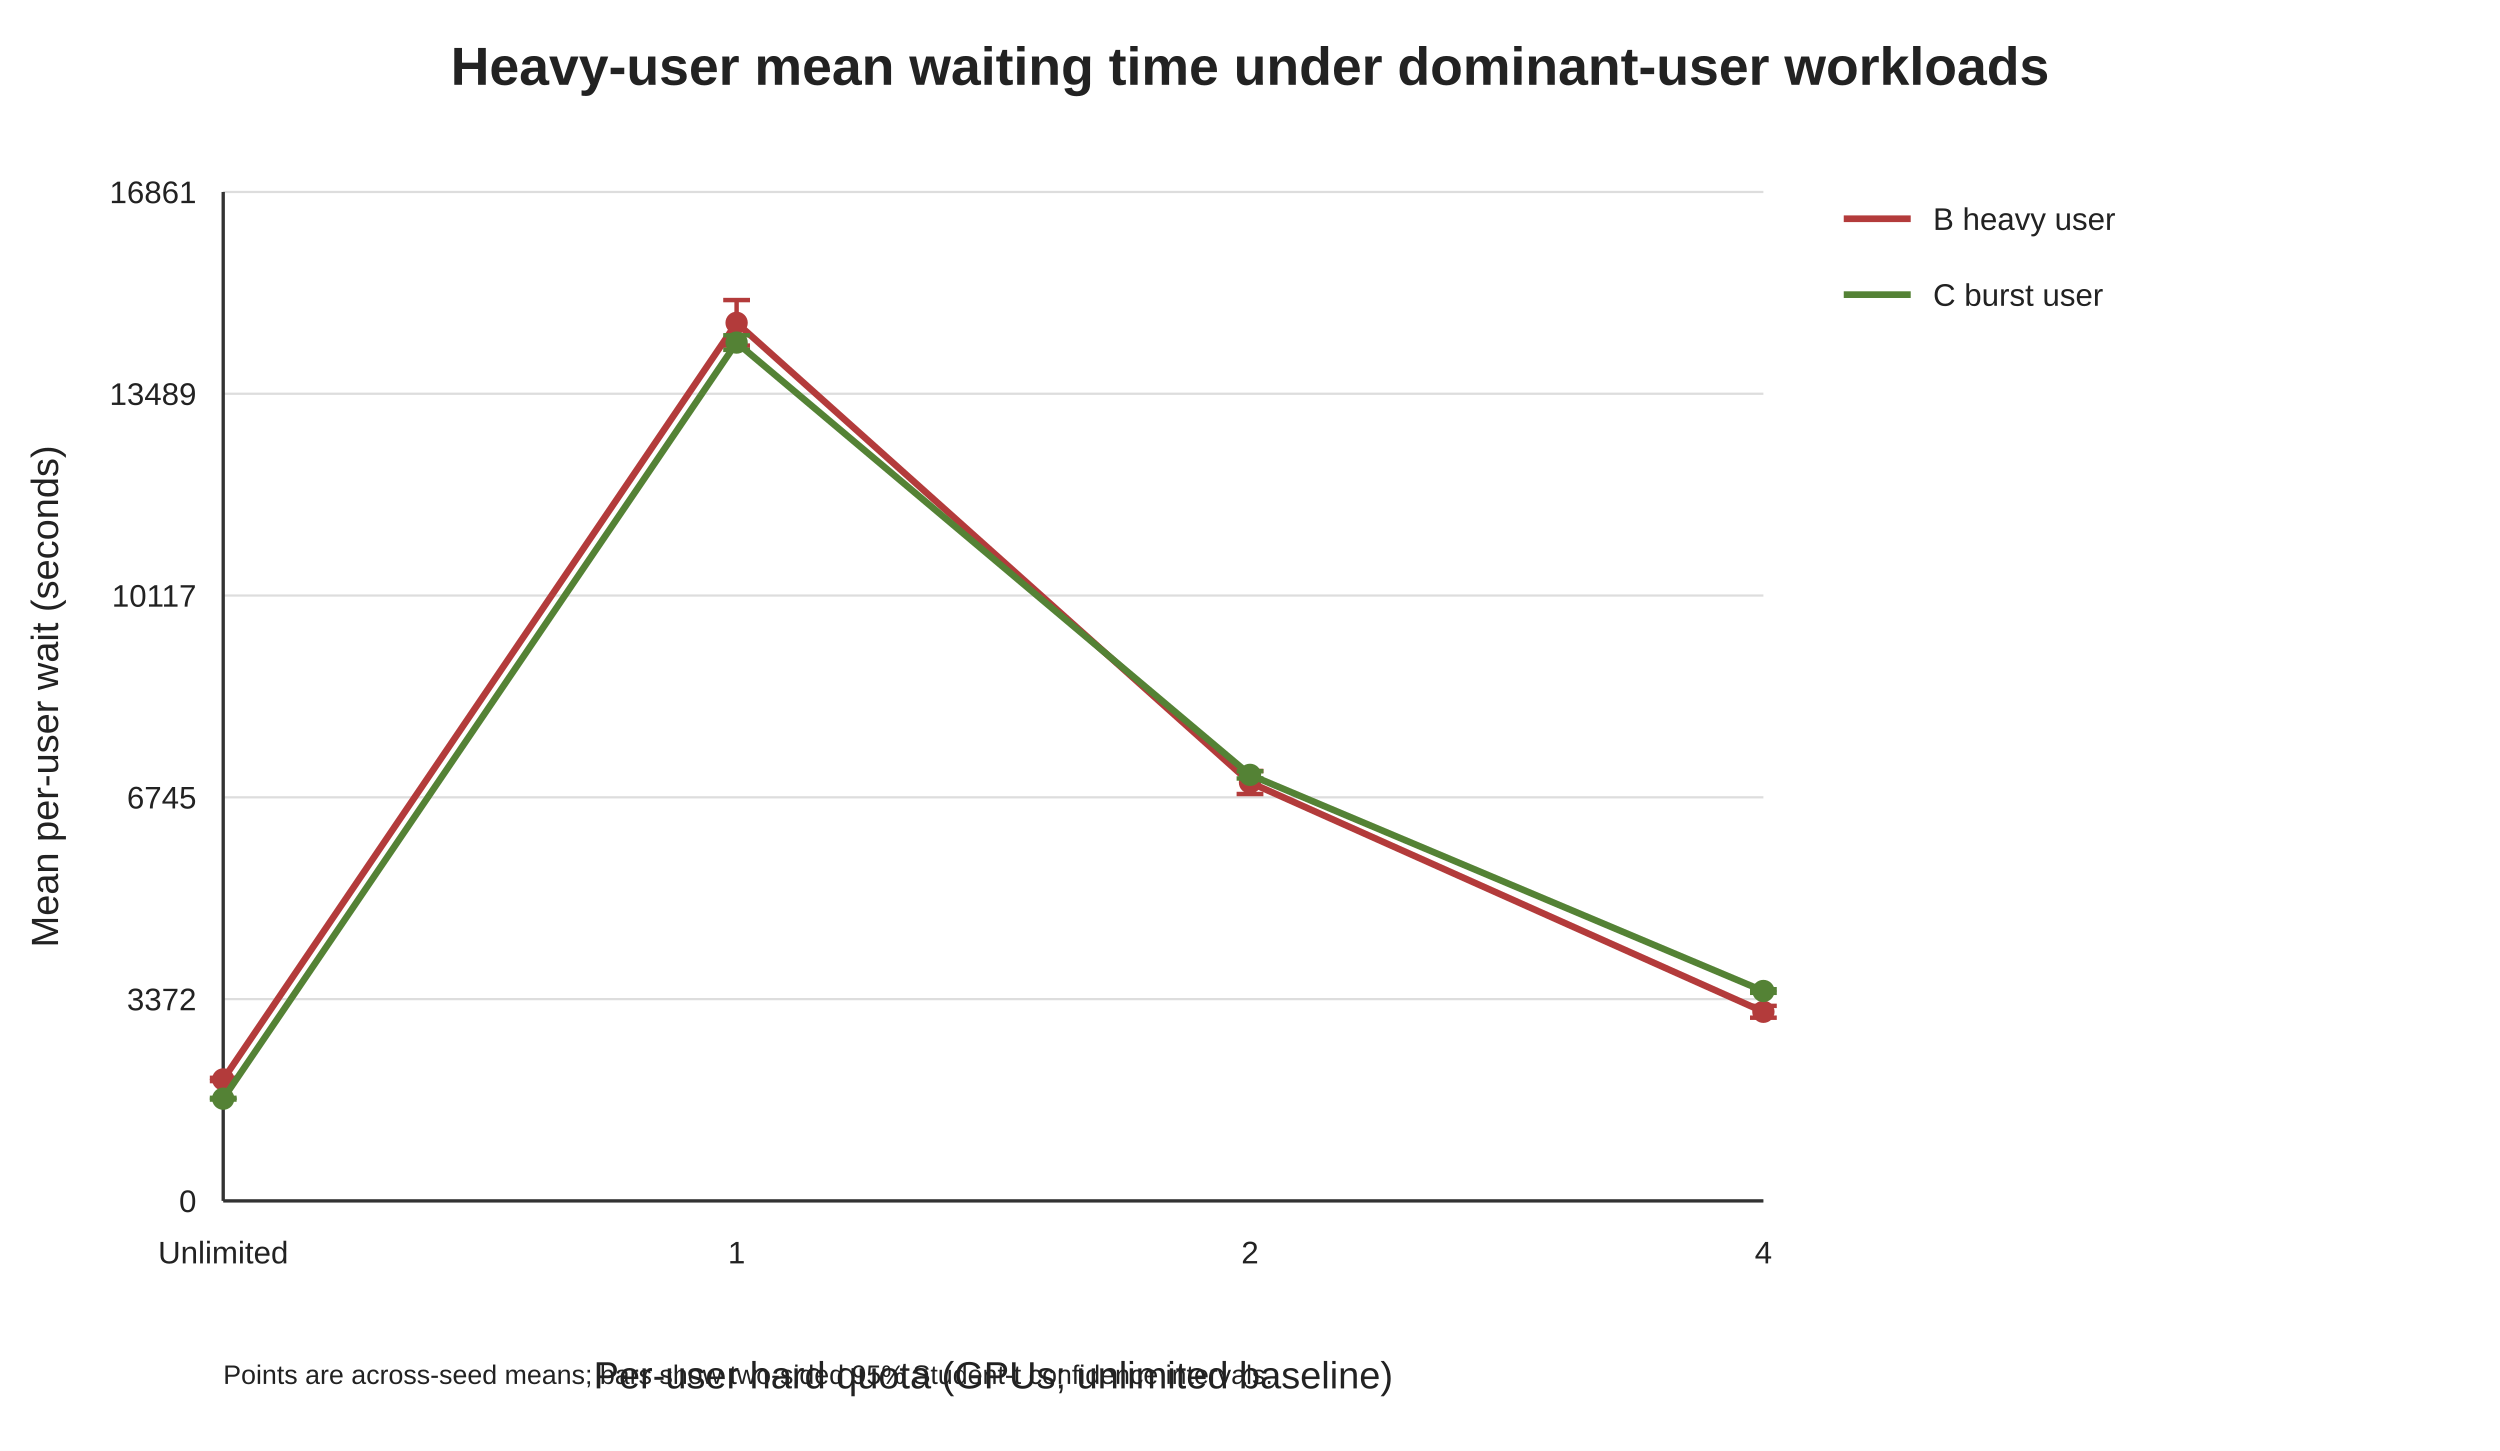
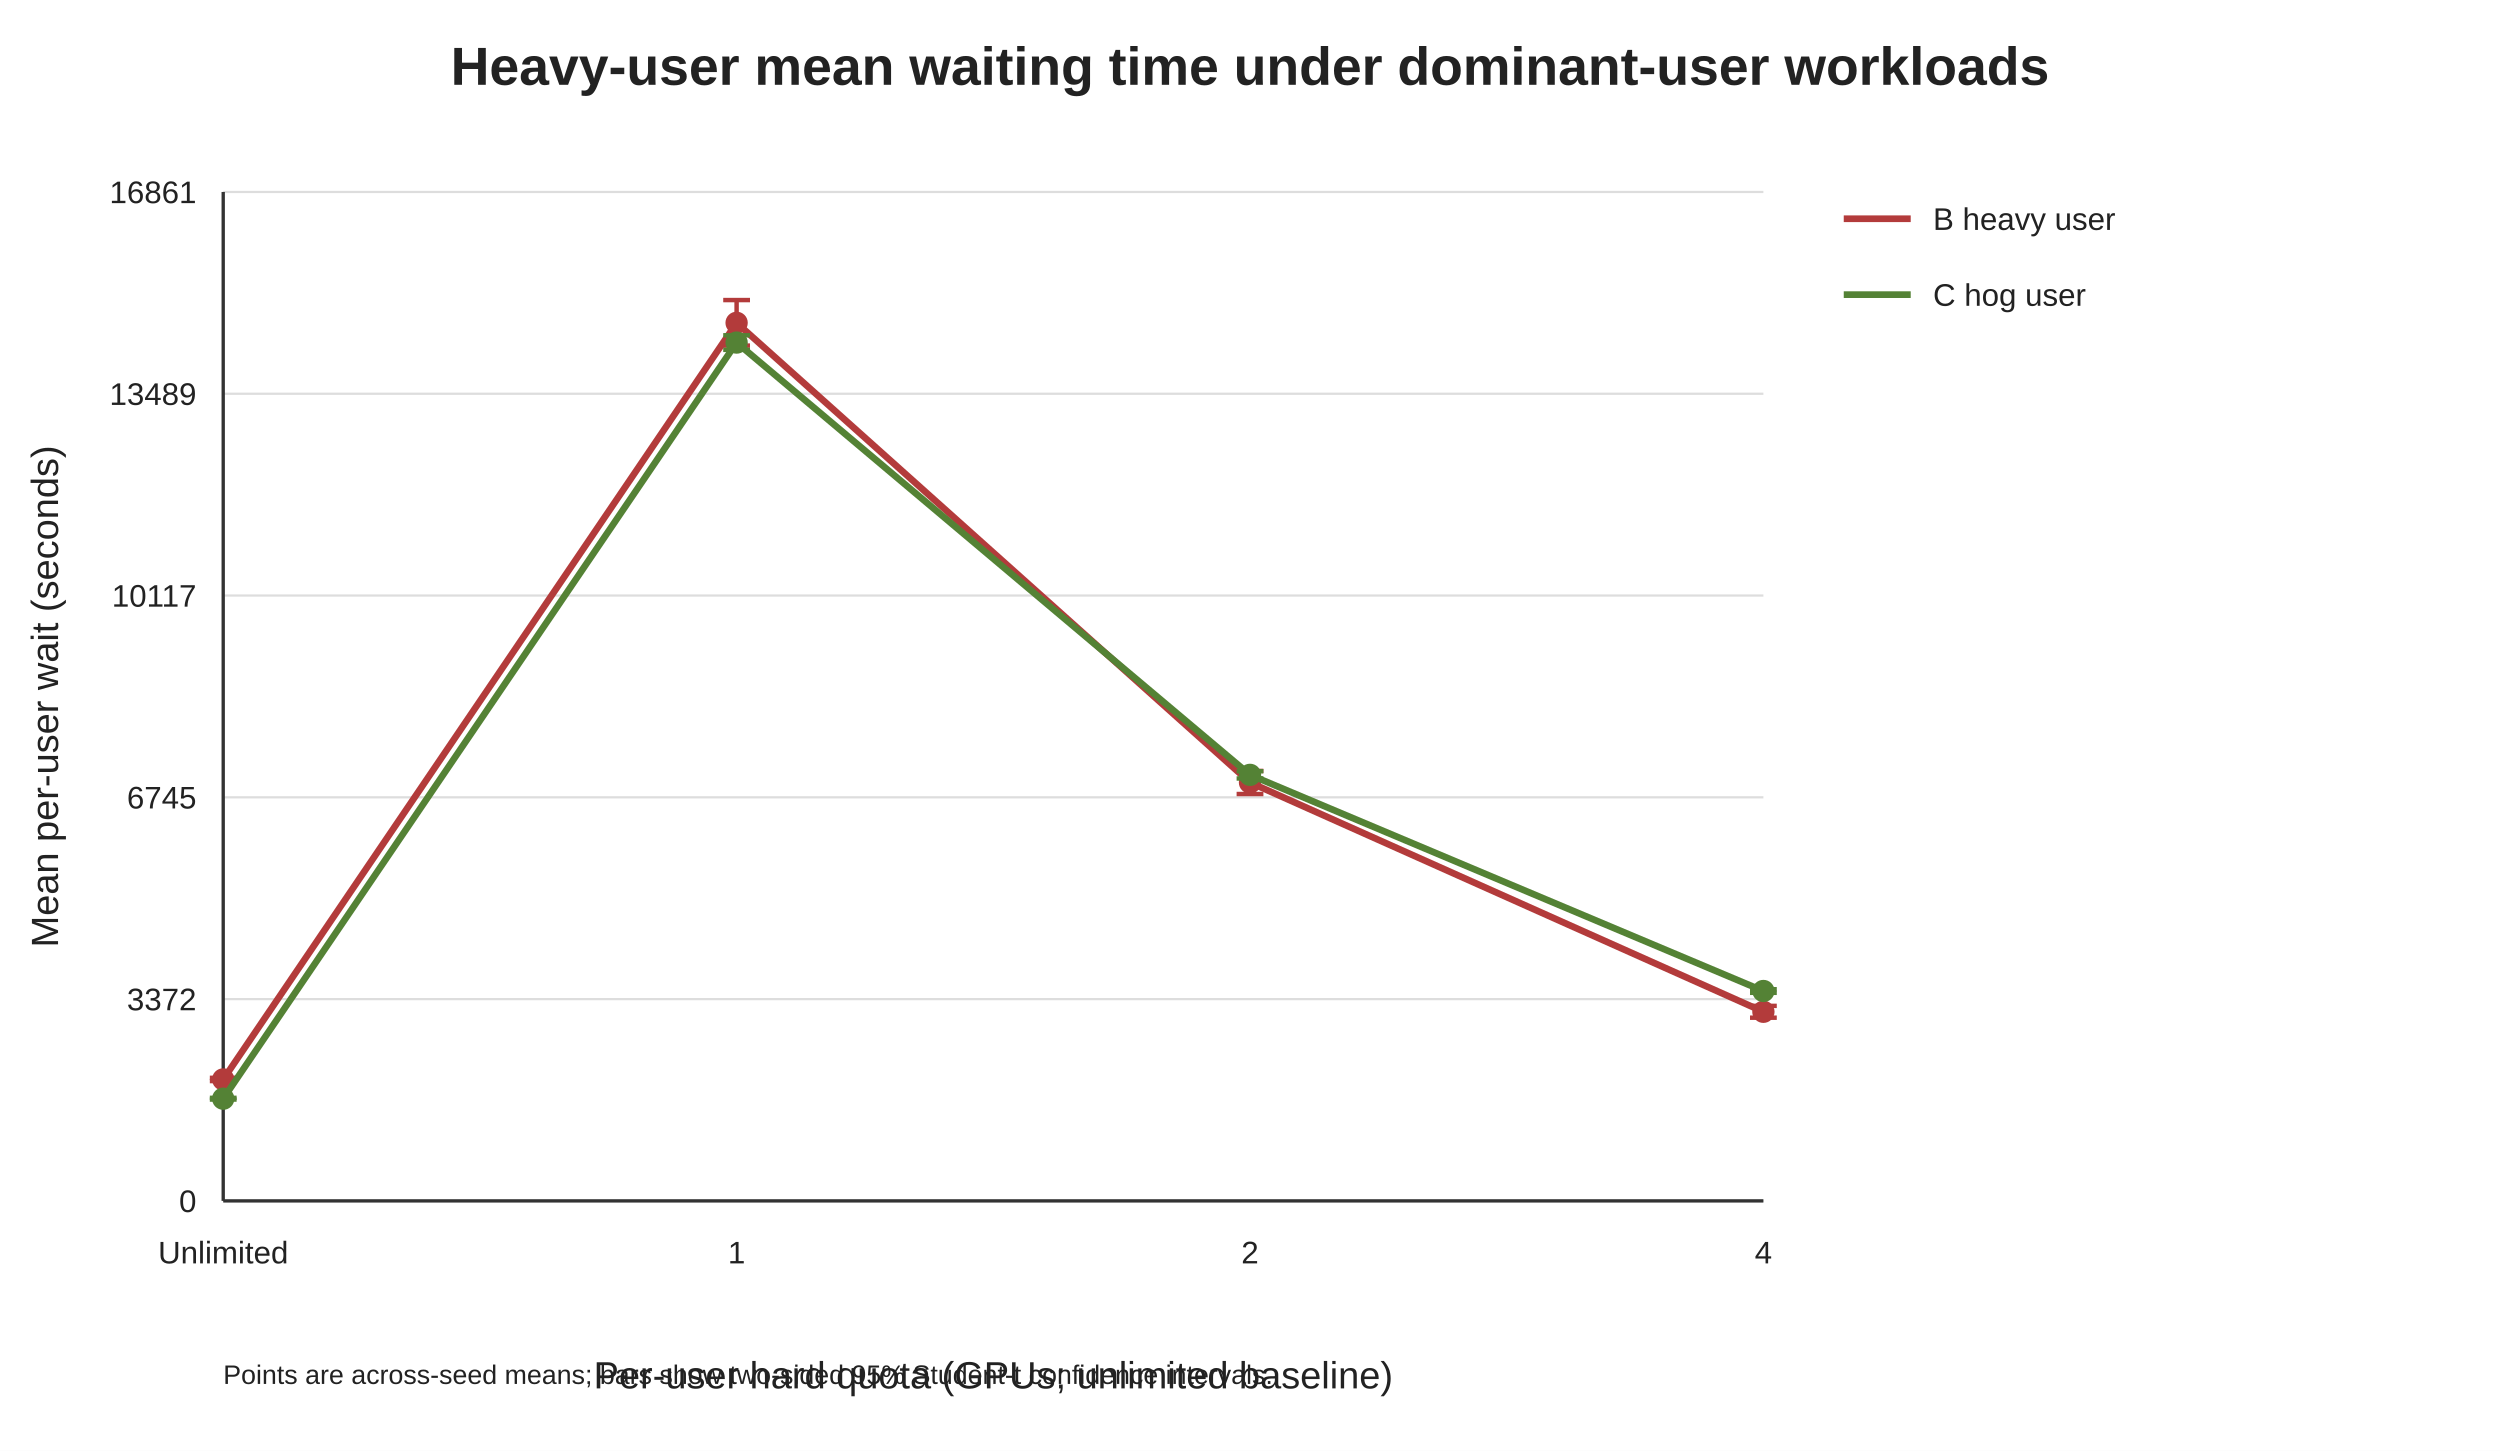
<svg xmlns="http://www.w3.org/2000/svg" width="1120" height="650" viewBox="0 0 1120 650">
  <rect width="100%" height="100%" fill="white" />
  <style>text{font-family:Arial,sans-serif;fill:#222}.grid{stroke:#ddd;stroke-width:1}.axis{stroke:#333;stroke-width:1.5}</style>
  <text x="560.0" y="38" text-anchor="middle" font-size="24" font-weight="bold">Heavy-user mean waiting time under dominant-user workloads</text>
  <line class="grid" x1="100" y1="538.00" x2="790" y2="538.00" />
  <text x="88" y="543.00" text-anchor="end" font-size="14">0</text>
  <line class="grid" x1="100" y1="447.60" x2="790" y2="447.60" />
  <text x="88" y="452.60" text-anchor="end" font-size="14">3372</text>
  <line class="grid" x1="100" y1="357.20" x2="790" y2="357.20" />
  <text x="88" y="362.20" text-anchor="end" font-size="14">6745</text>
  <line class="grid" x1="100" y1="266.80" x2="790" y2="266.80" />
  <text x="88" y="271.80" text-anchor="end" font-size="14">10117</text>
  <line class="grid" x1="100" y1="176.40" x2="790" y2="176.40" />
  <text x="88" y="181.40" text-anchor="end" font-size="14">13489</text>
  <line class="grid" x1="100" y1="86.00" x2="790" y2="86.00" />
  <text x="88" y="91.00" text-anchor="end" font-size="14">16861</text>
  <line class="axis" x1="100" y1="86" x2="100" y2="538" />
  <line class="axis" x1="100" y1="538" x2="790" y2="538" />
  <text x="445.0" y="622" text-anchor="middle" font-size="17">Per-user hard quota (GPUs; unlimited baseline)</text>
  <text x="26" y="312.0" text-anchor="middle" font-size="17" transform="rotate(-90 26 312.0)">Mean per-user wait (seconds)</text>
  <text x="100.00" y="566" text-anchor="middle" font-size="14">Unlimited</text>
  <text x="330.00" y="566" text-anchor="middle" font-size="14">1</text>
  <text x="560.00" y="566" text-anchor="middle" font-size="14">2</text>
  <text x="790.00" y="566" text-anchor="middle" font-size="14">4</text>
  <path d="M 100.00 483.59 L 330.00 144.63 L 560.00 350.55 L 790.00 453.28" fill="none" stroke="#b33b3b" stroke-width="3" />
  <line x1="100.00" y1="484.32" x2="100.00" y2="482.87" stroke="#b33b3b" stroke-width="2" />
  <line x1="94.00" y1="484.32" x2="106.00" y2="484.32" stroke="#b33b3b" stroke-width="2" />
  <line x1="94.00" y1="482.87" x2="106.00" y2="482.87" stroke="#b33b3b" stroke-width="2" />
  <circle cx="100.00" cy="483.59" r="5" fill="#b33b3b" />
  <line x1="330.00" y1="154.83" x2="330.00" y2="134.43" stroke="#b33b3b" stroke-width="2" />
  <line x1="324.00" y1="154.83" x2="336.00" y2="154.83" stroke="#b33b3b" stroke-width="2" />
  <line x1="324.00" y1="134.43" x2="336.00" y2="134.43" stroke="#b33b3b" stroke-width="2" />
  <circle cx="330.00" cy="144.63" r="5" fill="#b33b3b" />
  <line x1="560.00" y1="355.72" x2="560.00" y2="345.38" stroke="#b33b3b" stroke-width="2" />
  <line x1="554.00" y1="355.72" x2="566.00" y2="355.72" stroke="#b33b3b" stroke-width="2" />
  <line x1="554.00" y1="345.38" x2="566.00" y2="345.38" stroke="#b33b3b" stroke-width="2" />
  <circle cx="560.00" cy="350.55" r="5" fill="#b33b3b" />
  <line x1="790.00" y1="455.93" x2="790.00" y2="450.63" stroke="#b33b3b" stroke-width="2" />
  <line x1="784.00" y1="455.93" x2="796.00" y2="455.93" stroke="#b33b3b" stroke-width="2" />
  <line x1="784.00" y1="450.63" x2="796.00" y2="450.63" stroke="#b33b3b" stroke-width="2" />
  <circle cx="790.00" cy="453.28" r="5" fill="#b33b3b" />
  <path d="M 100.00 492.21 L 330.00 153.47 L 560.00 347.14 L 790.00 443.97" fill="none" stroke="#548235" stroke-width="3" />
  <line x1="100.00" y1="492.60" x2="100.00" y2="491.83" stroke="#548235" stroke-width="2" />
  <line x1="94.00" y1="492.60" x2="106.00" y2="492.60" stroke="#548235" stroke-width="2" />
  <line x1="94.00" y1="491.83" x2="106.00" y2="491.83" stroke="#548235" stroke-width="2" />
  <circle cx="100.00" cy="492.21" r="5" fill="#548235" />
  <line x1="330.00" y1="156.73" x2="330.00" y2="150.21" stroke="#548235" stroke-width="2" />
  <line x1="324.00" y1="156.73" x2="336.00" y2="156.73" stroke="#548235" stroke-width="2" />
  <line x1="324.00" y1="150.21" x2="336.00" y2="150.21" stroke="#548235" stroke-width="2" />
  <circle cx="330.00" cy="153.47" r="5" fill="#548235" />
  <line x1="560.00" y1="348.76" x2="560.00" y2="345.51" stroke="#548235" stroke-width="2" />
  <line x1="554.00" y1="348.76" x2="566.00" y2="348.76" stroke="#548235" stroke-width="2" />
  <line x1="554.00" y1="345.51" x2="566.00" y2="345.51" stroke="#548235" stroke-width="2" />
  <circle cx="560.00" cy="347.14" r="5" fill="#548235" />
  <line x1="790.00" y1="444.78" x2="790.00" y2="443.17" stroke="#548235" stroke-width="2" />
  <line x1="784.00" y1="444.78" x2="796.00" y2="444.78" stroke="#548235" stroke-width="2" />
  <line x1="784.00" y1="443.17" x2="796.00" y2="443.17" stroke="#548235" stroke-width="2" />
  <circle cx="790.00" cy="443.97" r="5" fill="#548235" />
  <line x1="826" y1="98" x2="856" y2="98" stroke="#b33b3b" stroke-width="3" />
  <text x="866" y="103" font-size="14">B heavy user</text>
  <line x1="826" y1="132" x2="856" y2="132" stroke="#548235" stroke-width="3" />
-   <text x="866" y="137" font-size="14">C burst user</text>
+   <text x="866" y="137" font-size="14">C hog user</text>
  <text x="100" y="620" font-size="12" fill="#555">Points are across-seed means; bars show two-sided 95% Student-t confidence intervals.</text>
</svg>
